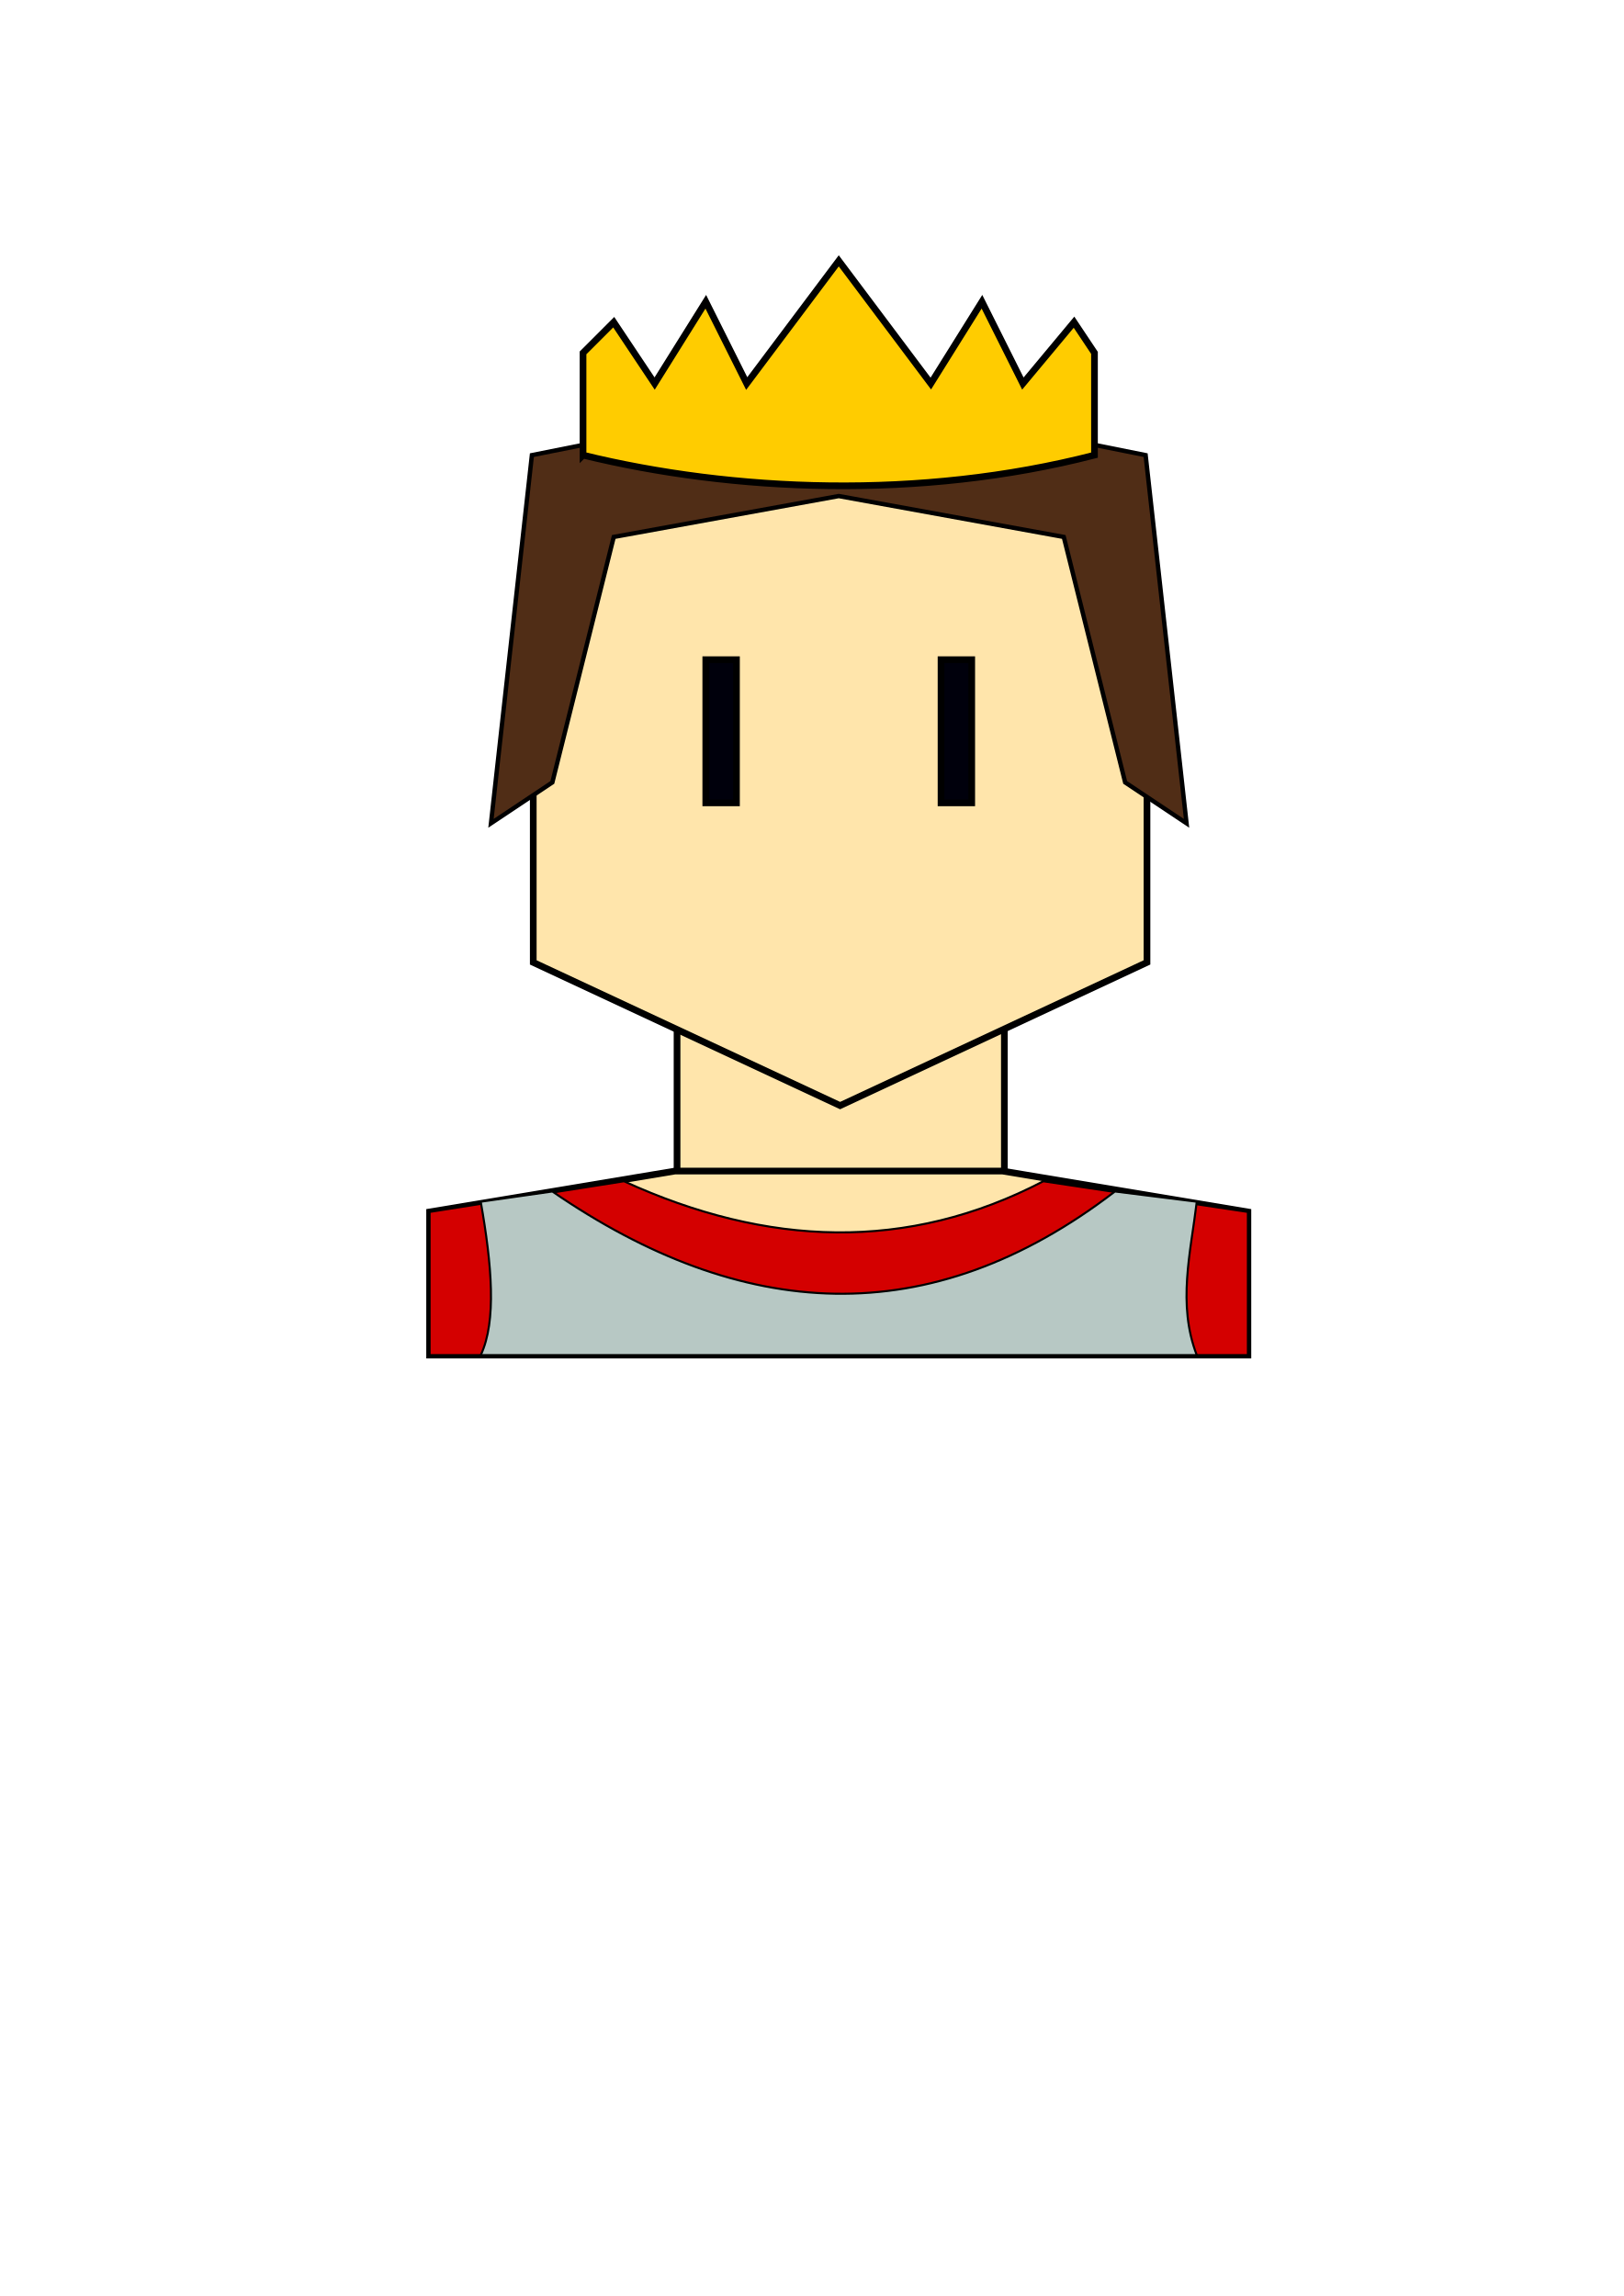
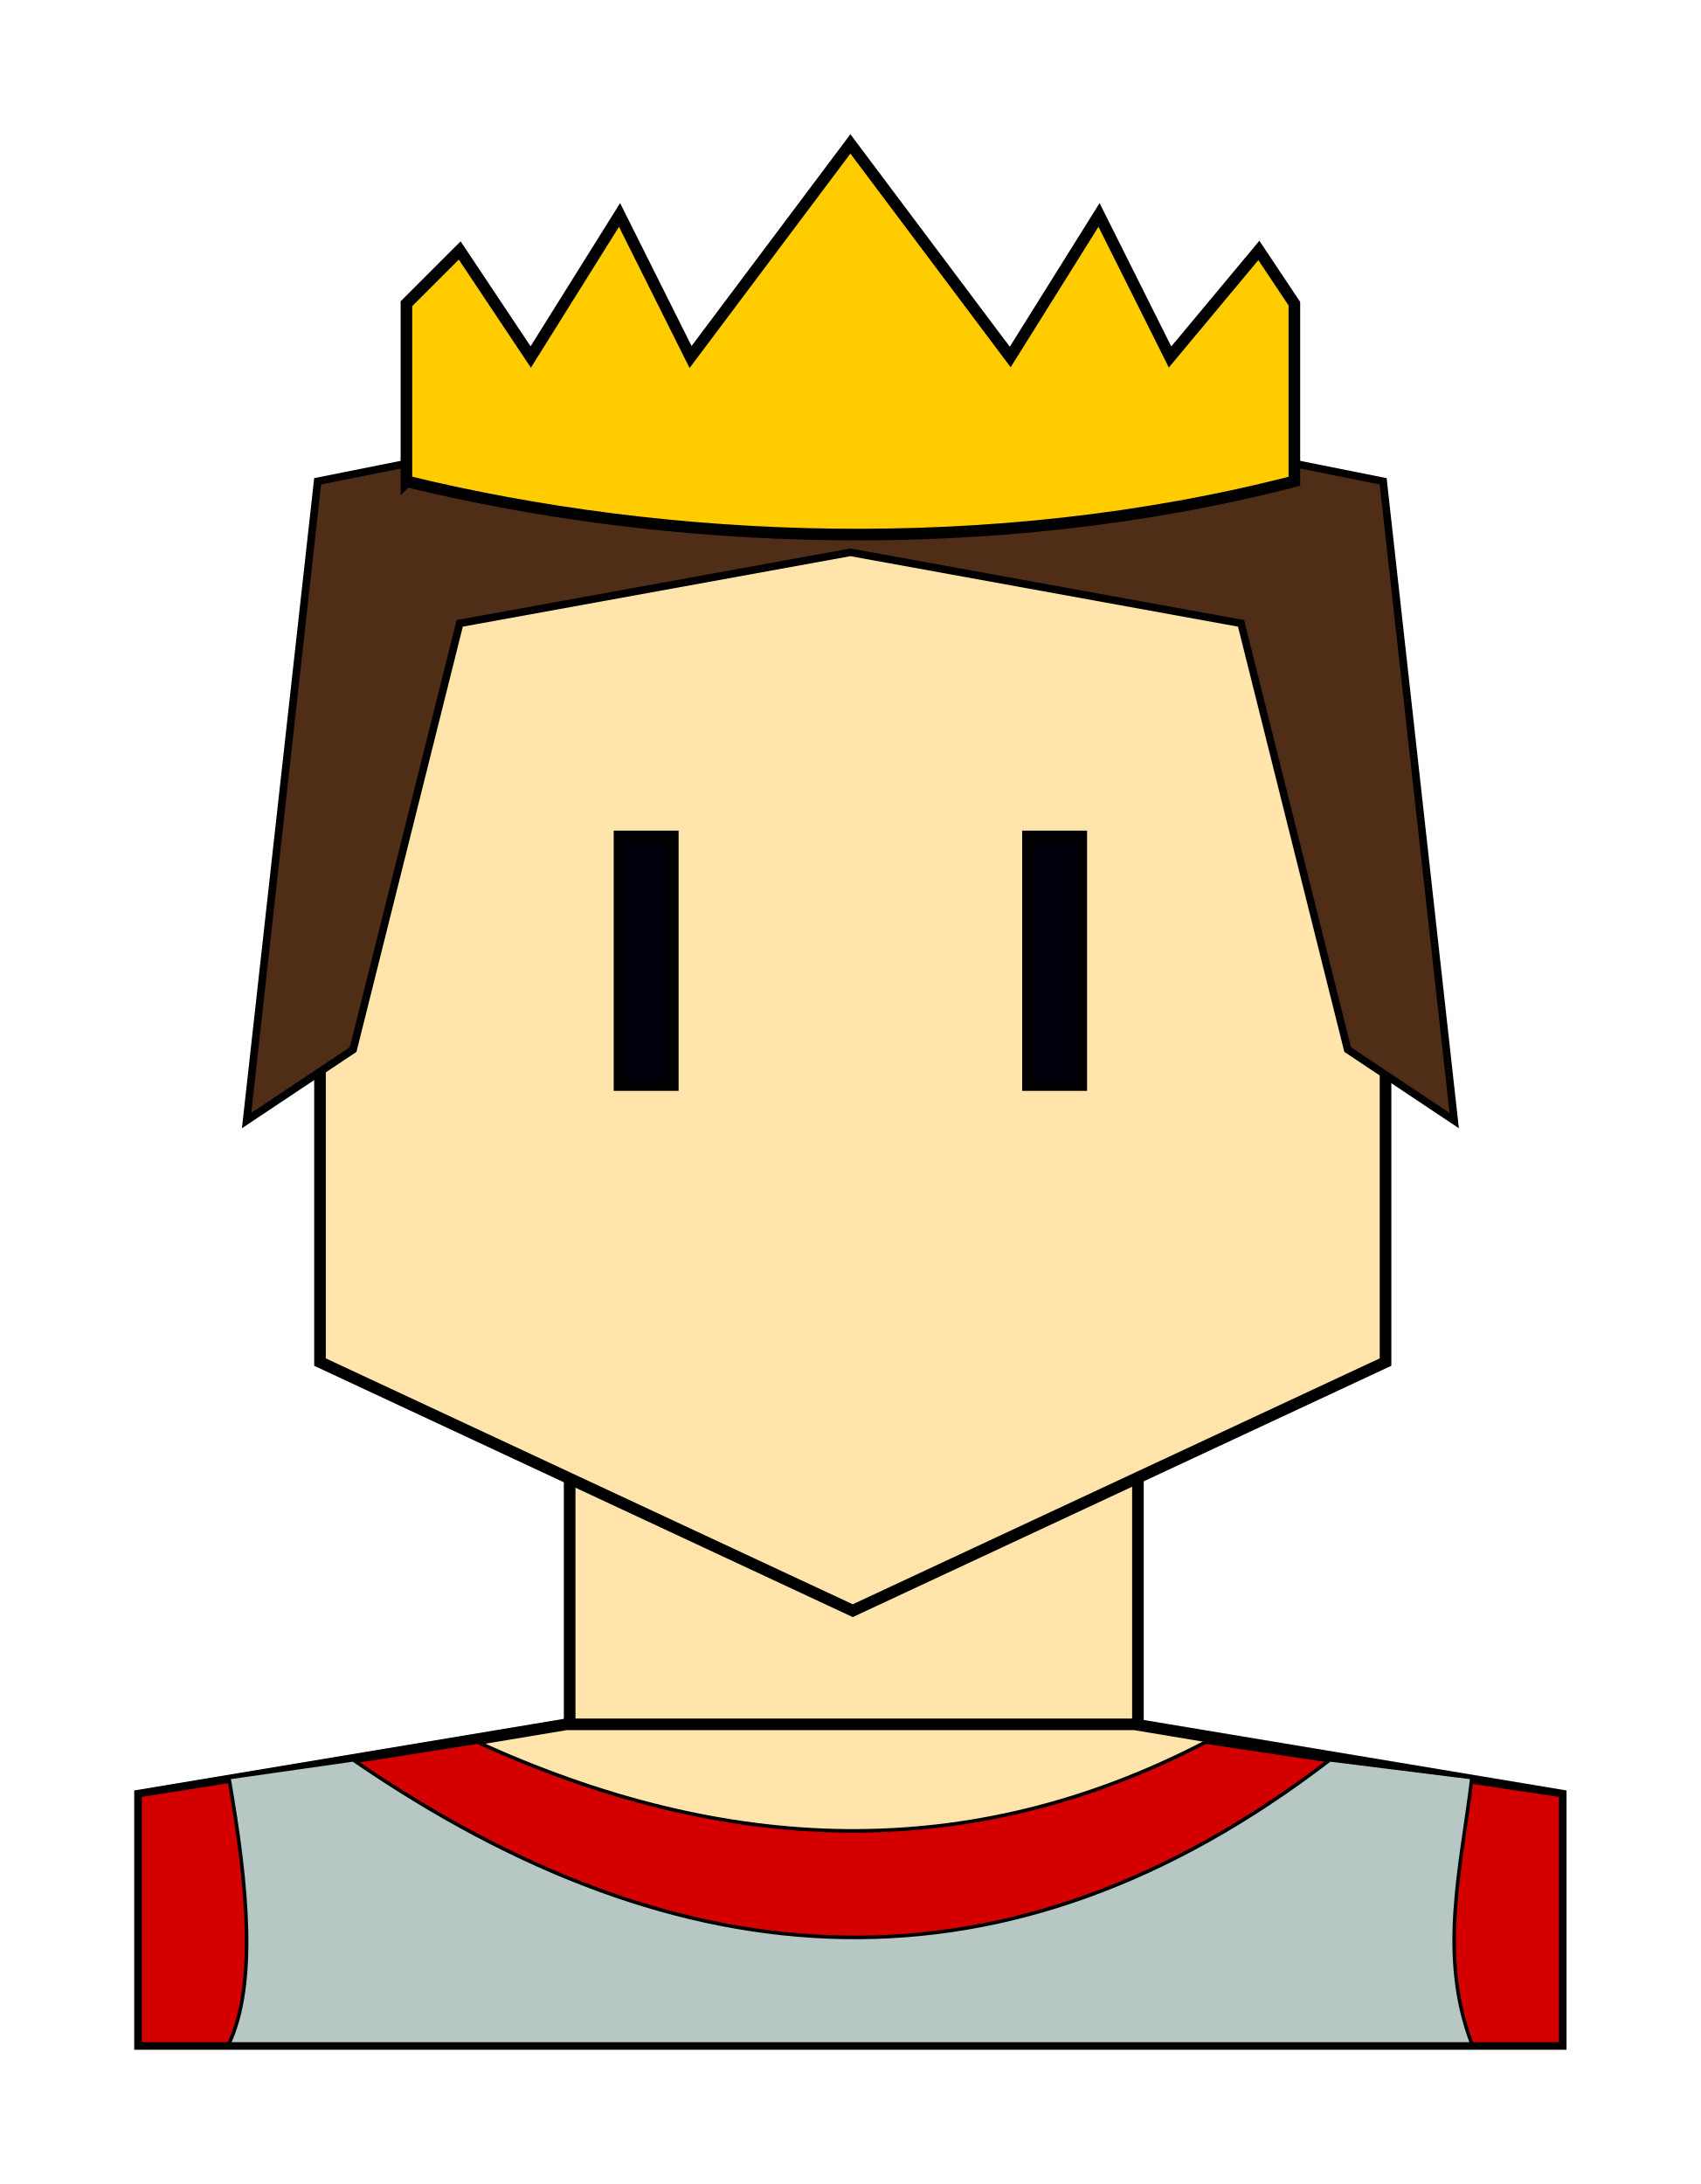
- <svg xmlns="http://www.w3.org/2000/svg" xmlns:xlink="http://www.w3.org/1999/xlink" width="210mm" height="297mm" viewBox="0 0 210 297" version="1.1" id="svg8">
+ <svg xmlns="http://www.w3.org/2000/svg" xmlns:xlink="http://www.w3.org/1999/xlink" width="126.698mm" height="162.705mm" viewBox="0 0 126.698 162.705" version="1.1" id="svg8">
  <defs id="defs2">
    <pattern xlink:href="#Strips1_1" id="pattern6033" patternTransform="matrix(37.79528,0,0,37.79528,-189.5,-552.0197)" />
    <pattern id="Strips1_1" patternTransform="translate(0,0) scale(10,10)" height="1" width="2" patternUnits="userSpaceOnUse">
      <rect id="rect5272" height="2" width="1" y="-0.5" x="0" style="fill:black;stroke:none" />
    </pattern>
    <pattern patternUnits="userSpaceOnUse" width="401" height="91" patternTransform="matrix(0.2645833,0,0,0.2645833,50.13854,146.0552)" id="pattern6030">
      <path id="path4552" d="M 120.5,0.5 0.5,20.5 0.5,90.5 H 400.5 V 20.5 l -120,-20 z" style="fill:url(#pattern6033);fill-opacity:1;stroke:#000000;stroke-width:1px;stroke-linecap:butt;stroke-linejoin:miter;stroke-opacity:1" />
    </pattern>
  </defs>
-   <g id="layer1">
-     <path style="fill:#ffe5ab;fill-opacity:1;stroke:#000000;stroke-width:0.865;stroke-linecap:butt;stroke-linejoin:miter;stroke-miterlimit:4;stroke-dasharray:none;stroke-opacity:1" d="m 87.566,133.099 h 42.333 v 18.521 H 87.566 Z" id="path4550" />
-     <path style="fill:#ffe5ab;fill-opacity:1;stroke:#000000;stroke-width:0.865;stroke-linecap:butt;stroke-linejoin:miter;stroke-miterlimit:4;stroke-dasharray:none;stroke-opacity:1" d="m 68.968,63.638 39.688,-7.938 39.688,7.938 v 60.854 l -39.688,18.521 -39.688,-18.521 z" id="path3731" />
-     <path style="fill:#ffe5ab;fill-opacity:1;stroke:#000000;stroke-width:0.865;stroke-linecap:butt;stroke-linejoin:miter;stroke-miterlimit:4;stroke-dasharray:none;stroke-opacity:1" d="m 87.312,151.479 -31.75,5.292 10e-7,18.521 h 105.833 v -18.521 l -31.75,-5.292 z" id="path6037" />
+   <g id="layer1" transform="translate(-45.13,-23.01875)">
+     <path style="fill:#ffe5ab;fill-opacity:1;stroke:#000000;stroke-width:0.865;stroke-linecap:butt;stroke-linejoin:miter;stroke-miterlimit:4;stroke-dasharray:none;stroke-opacity:1" d="m 87.566,133.099 42.333,0 0,18.521 -42.333,0 z" id="path4550" />
+     <path style="fill:#ffe5ab;fill-opacity:1;stroke:#000000;stroke-width:0.865;stroke-linecap:butt;stroke-linejoin:miter;stroke-miterlimit:4;stroke-dasharray:none;stroke-opacity:1" d="m 68.968,63.638 39.688,-7.938 39.688,7.938 0,60.854 -39.688,18.521 -39.688,-18.521 z" id="path3731" />
+     <path style="fill:#ffe5ab;fill-opacity:1;stroke:#000000;stroke-width:0.865;stroke-linecap:butt;stroke-linejoin:miter;stroke-miterlimit:4;stroke-dasharray:none;stroke-opacity:1" d="m 87.312,151.479 -31.75,5.292 10e-7,18.521 105.833,0 0,-18.521 -31.75,-5.292 z" id="path6037" />
    <rect style="opacity:1;fill:#00000c;fill-opacity:1;stroke:#000000;stroke-width:0.865;stroke-miterlimit:4;stroke-dasharray:none;stroke-opacity:1" id="rect7019" width="3.969" height="18.521" x="121.708" y="85.333" />
    <rect style="opacity:1;fill:#00000c;fill-opacity:1;stroke:#000000;stroke-width:0.865;stroke-miterlimit:4;stroke-dasharray:none;stroke-opacity:1" id="rect7019-9" width="3.969" height="18.521" x="91.281" y="85.333" />
-     <path style="fill:#d40000;stroke:#000000;stroke-width:0.265px;stroke-linecap:butt;stroke-linejoin:miter;stroke-opacity:1" d="m 80.698,152.802 c 18.532,8.473 36.648,9.16 54.24,0 l 26.458,3.969 v 18.521 H 55.562 v -18.521 z" id="path824" />
-     <path style="fill:#b7c8c4;stroke:#000000;stroke-width:0.265px;stroke-linecap:butt;stroke-linejoin:miter;stroke-opacity:1" d="m 62.177,155.448 c 1.431,8.141 2.072,15.439 0,19.844 h 92.604 c -2.537,-6.615 -0.788,-13.229 0,-19.844 L 144.198,154.125 c -24.008,18.434 -48.283,16.829 -72.76,0 z" id="path828" />
-     <path style="fill:#502d16;fill-opacity:1;stroke:#000001;stroke-width:0.565;stroke-linecap:butt;stroke-linejoin:miter;stroke-opacity:1;stroke-miterlimit:4;stroke-dasharray:none" d="M 71.438,101.208 63.5,106.5 l 5.292,-47.625 39.688,-7.937 39.688,7.937 5.292,47.625 -7.938,-5.292 -7.938,-31.75 -29.104,-5.292 -29.104,5.292 z" id="path829" />
-     <path style="fill:#ffcc00;stroke:#000000;stroke-width:0.865;stroke-linecap:butt;stroke-linejoin:miter;stroke-miterlimit:4;stroke-dasharray:none;stroke-opacity:1" d="M 75.406,58.875 V 45.646 l 3.969,-3.969 5.292,7.938 6.615,-10.583 5.292,10.583 11.906,-15.875 11.906,15.875 L 127,39.031 l 5.292,10.583 6.615,-7.938 2.646,3.969 v 13.229 c -22.612,5.829 -46.816,4.728 -66.146,-10e-7 z" id="path831" />
+     <path style="fill:#d40000;stroke:#000000;stroke-width:0.265px;stroke-linecap:butt;stroke-linejoin:miter;stroke-opacity:1" d="m 80.698,152.802 c 18.532,8.473 36.648,9.16 54.24,0 l 26.458,3.969 0,18.521 -105.833,0 0,-18.521 z" id="path824" />
+     <path style="fill:#b7c8c4;stroke:#000000;stroke-width:0.265px;stroke-linecap:butt;stroke-linejoin:miter;stroke-opacity:1" d="m 62.177,155.448 c 1.431,8.141 2.072,15.439 0,19.844 l 92.604,0 c -2.537,-6.615 -0.788,-13.229 0,-19.844 L 144.198,154.125 c -24.008,18.434 -48.283,16.829 -72.76,0 z" id="path828" />
+     <path style="fill:#502d16;fill-opacity:1;stroke:#000001;stroke-width:0.565;stroke-linecap:butt;stroke-linejoin:miter;stroke-miterlimit:4;stroke-dasharray:none;stroke-opacity:1" d="M 71.438,101.208 63.5,106.5 l 5.292,-47.625 39.688,-7.937 39.688,7.937 5.292,47.625 -7.938,-5.292 -7.938,-31.75 -29.104,-5.292 -29.104,5.292 z" id="path829" />
+     <path style="fill:#ffcc00;stroke:#000000;stroke-width:0.865;stroke-linecap:butt;stroke-linejoin:miter;stroke-miterlimit:4;stroke-dasharray:none;stroke-opacity:1" d="m 75.406,58.875 0,-13.229 3.969,-3.969 5.292,7.938 6.615,-10.583 5.292,10.583 11.906,-15.875 11.906,15.875 L 127,39.031 l 5.292,10.583 6.615,-7.938 2.646,3.969 0,13.229 c -22.612,5.829 -46.816,4.728 -66.146,-10e-7 z" id="path831" />
  </g>
</svg>
